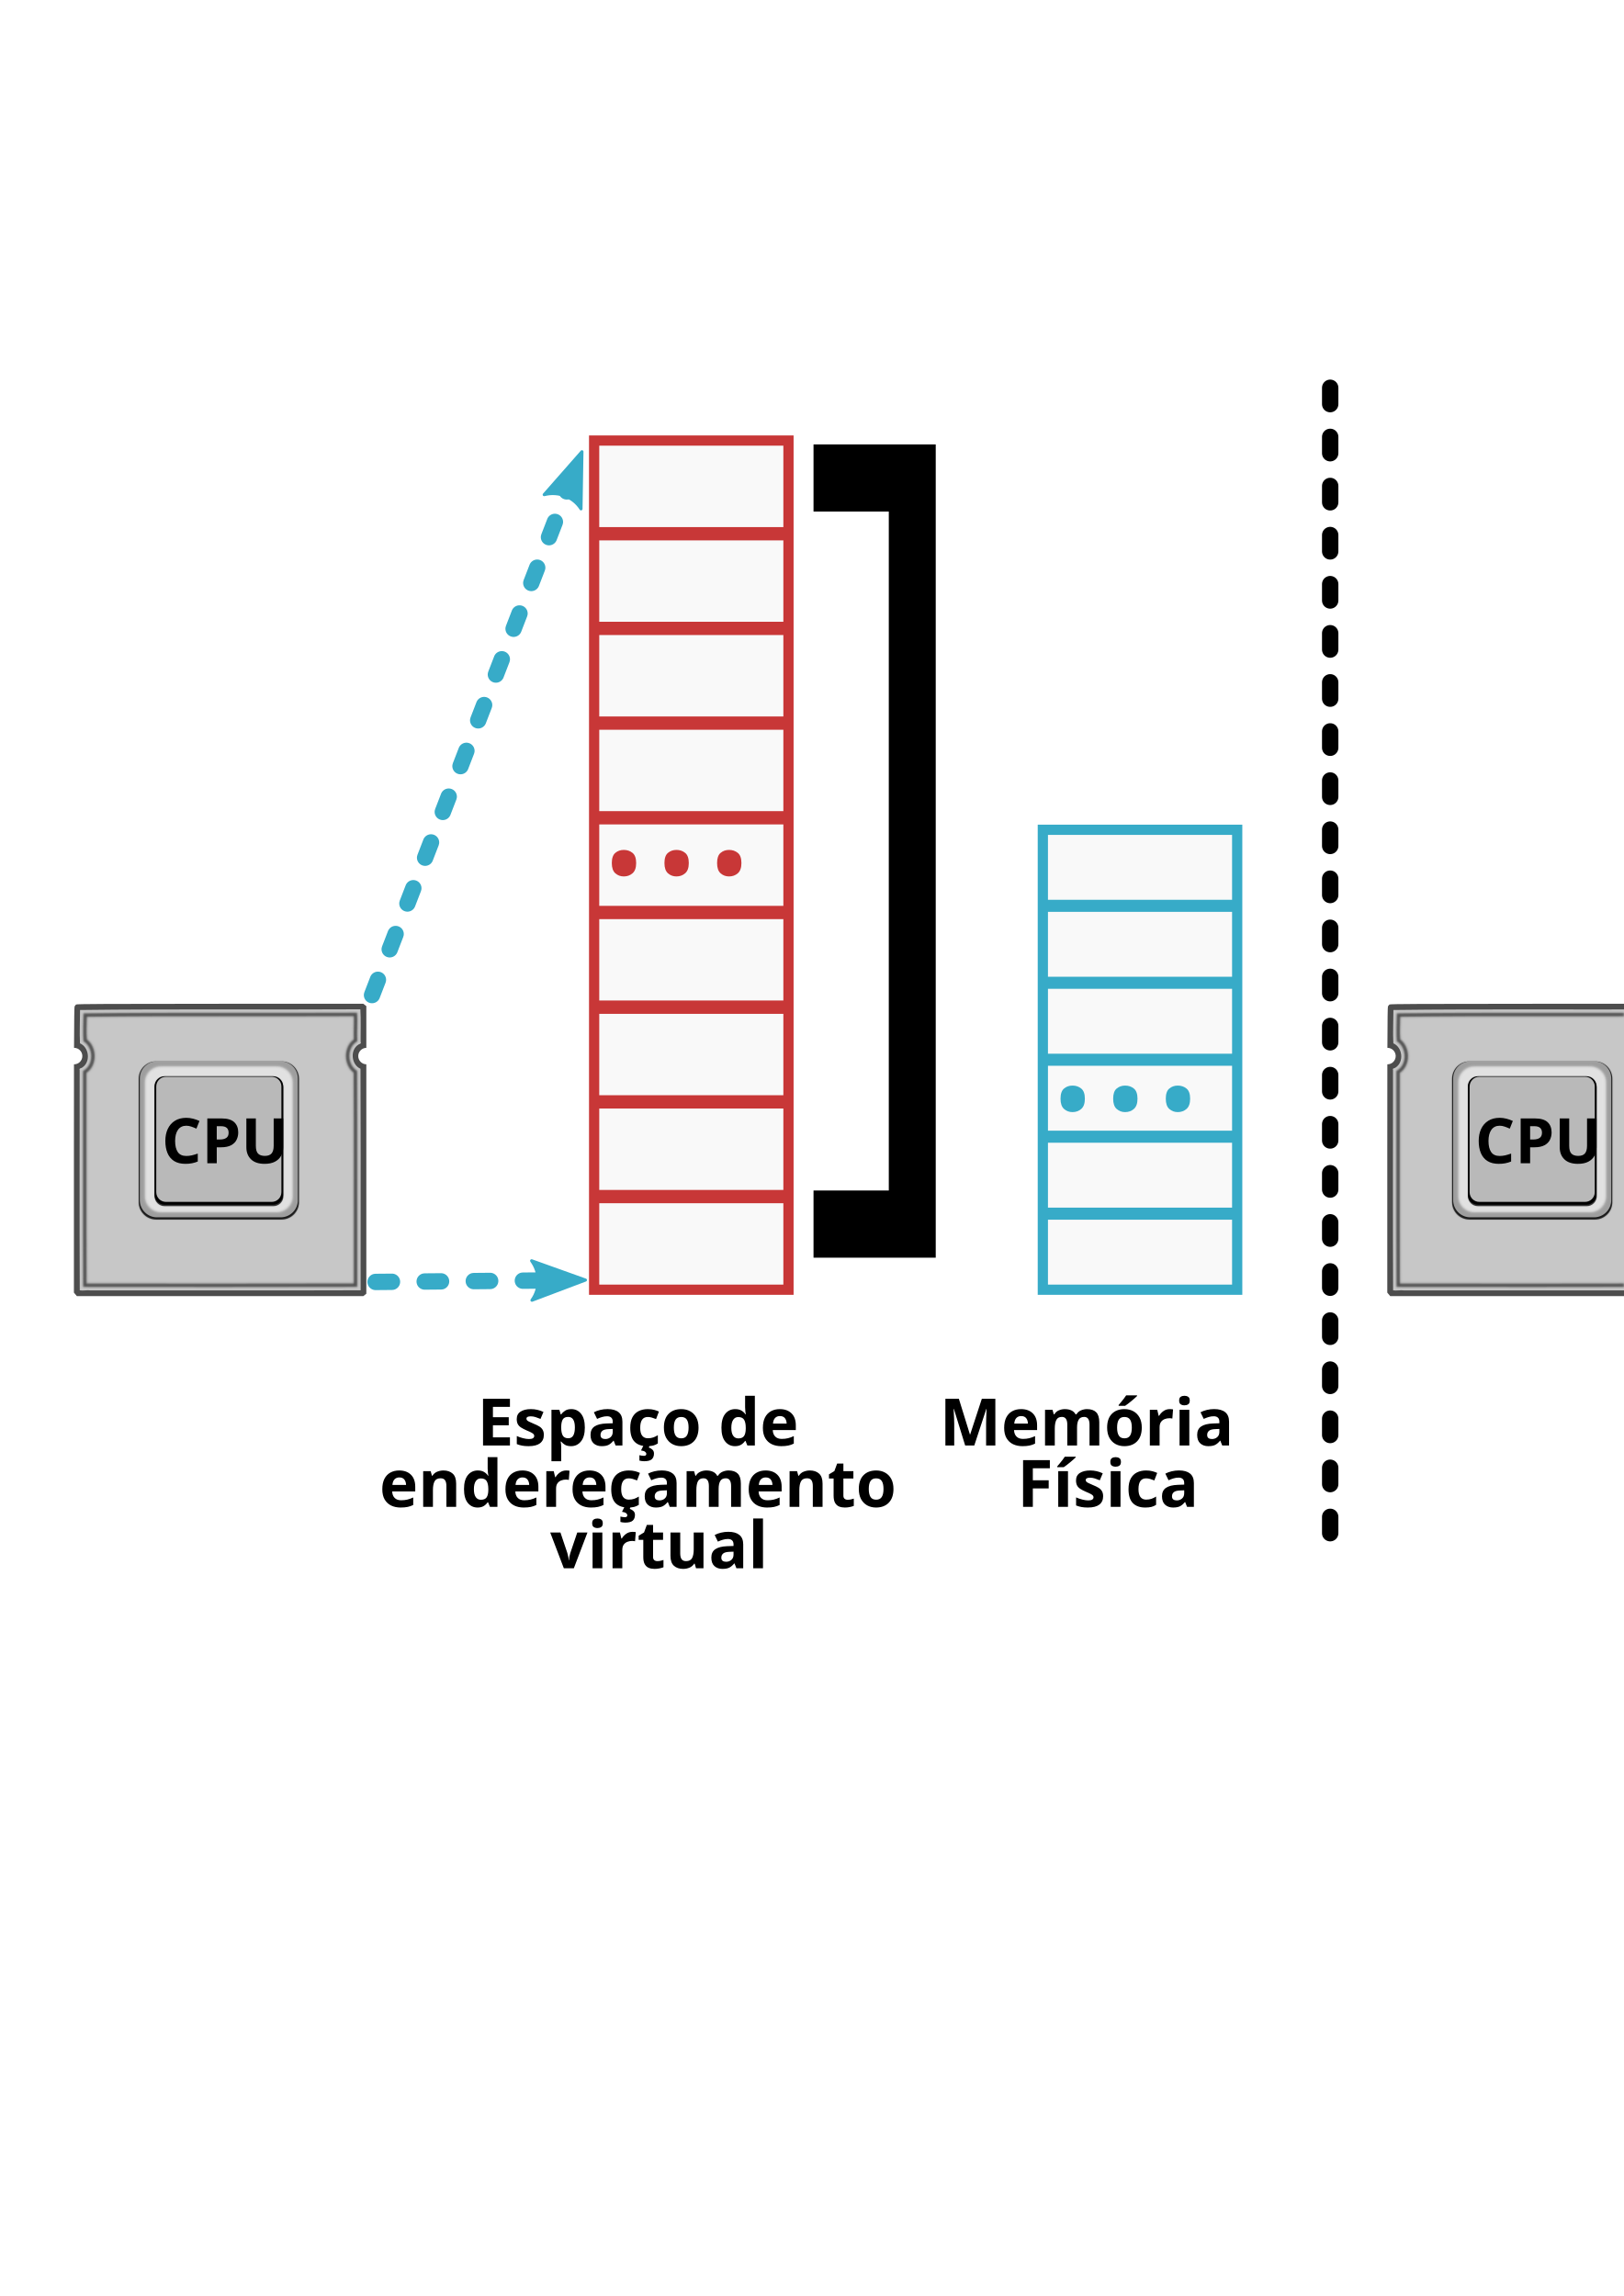
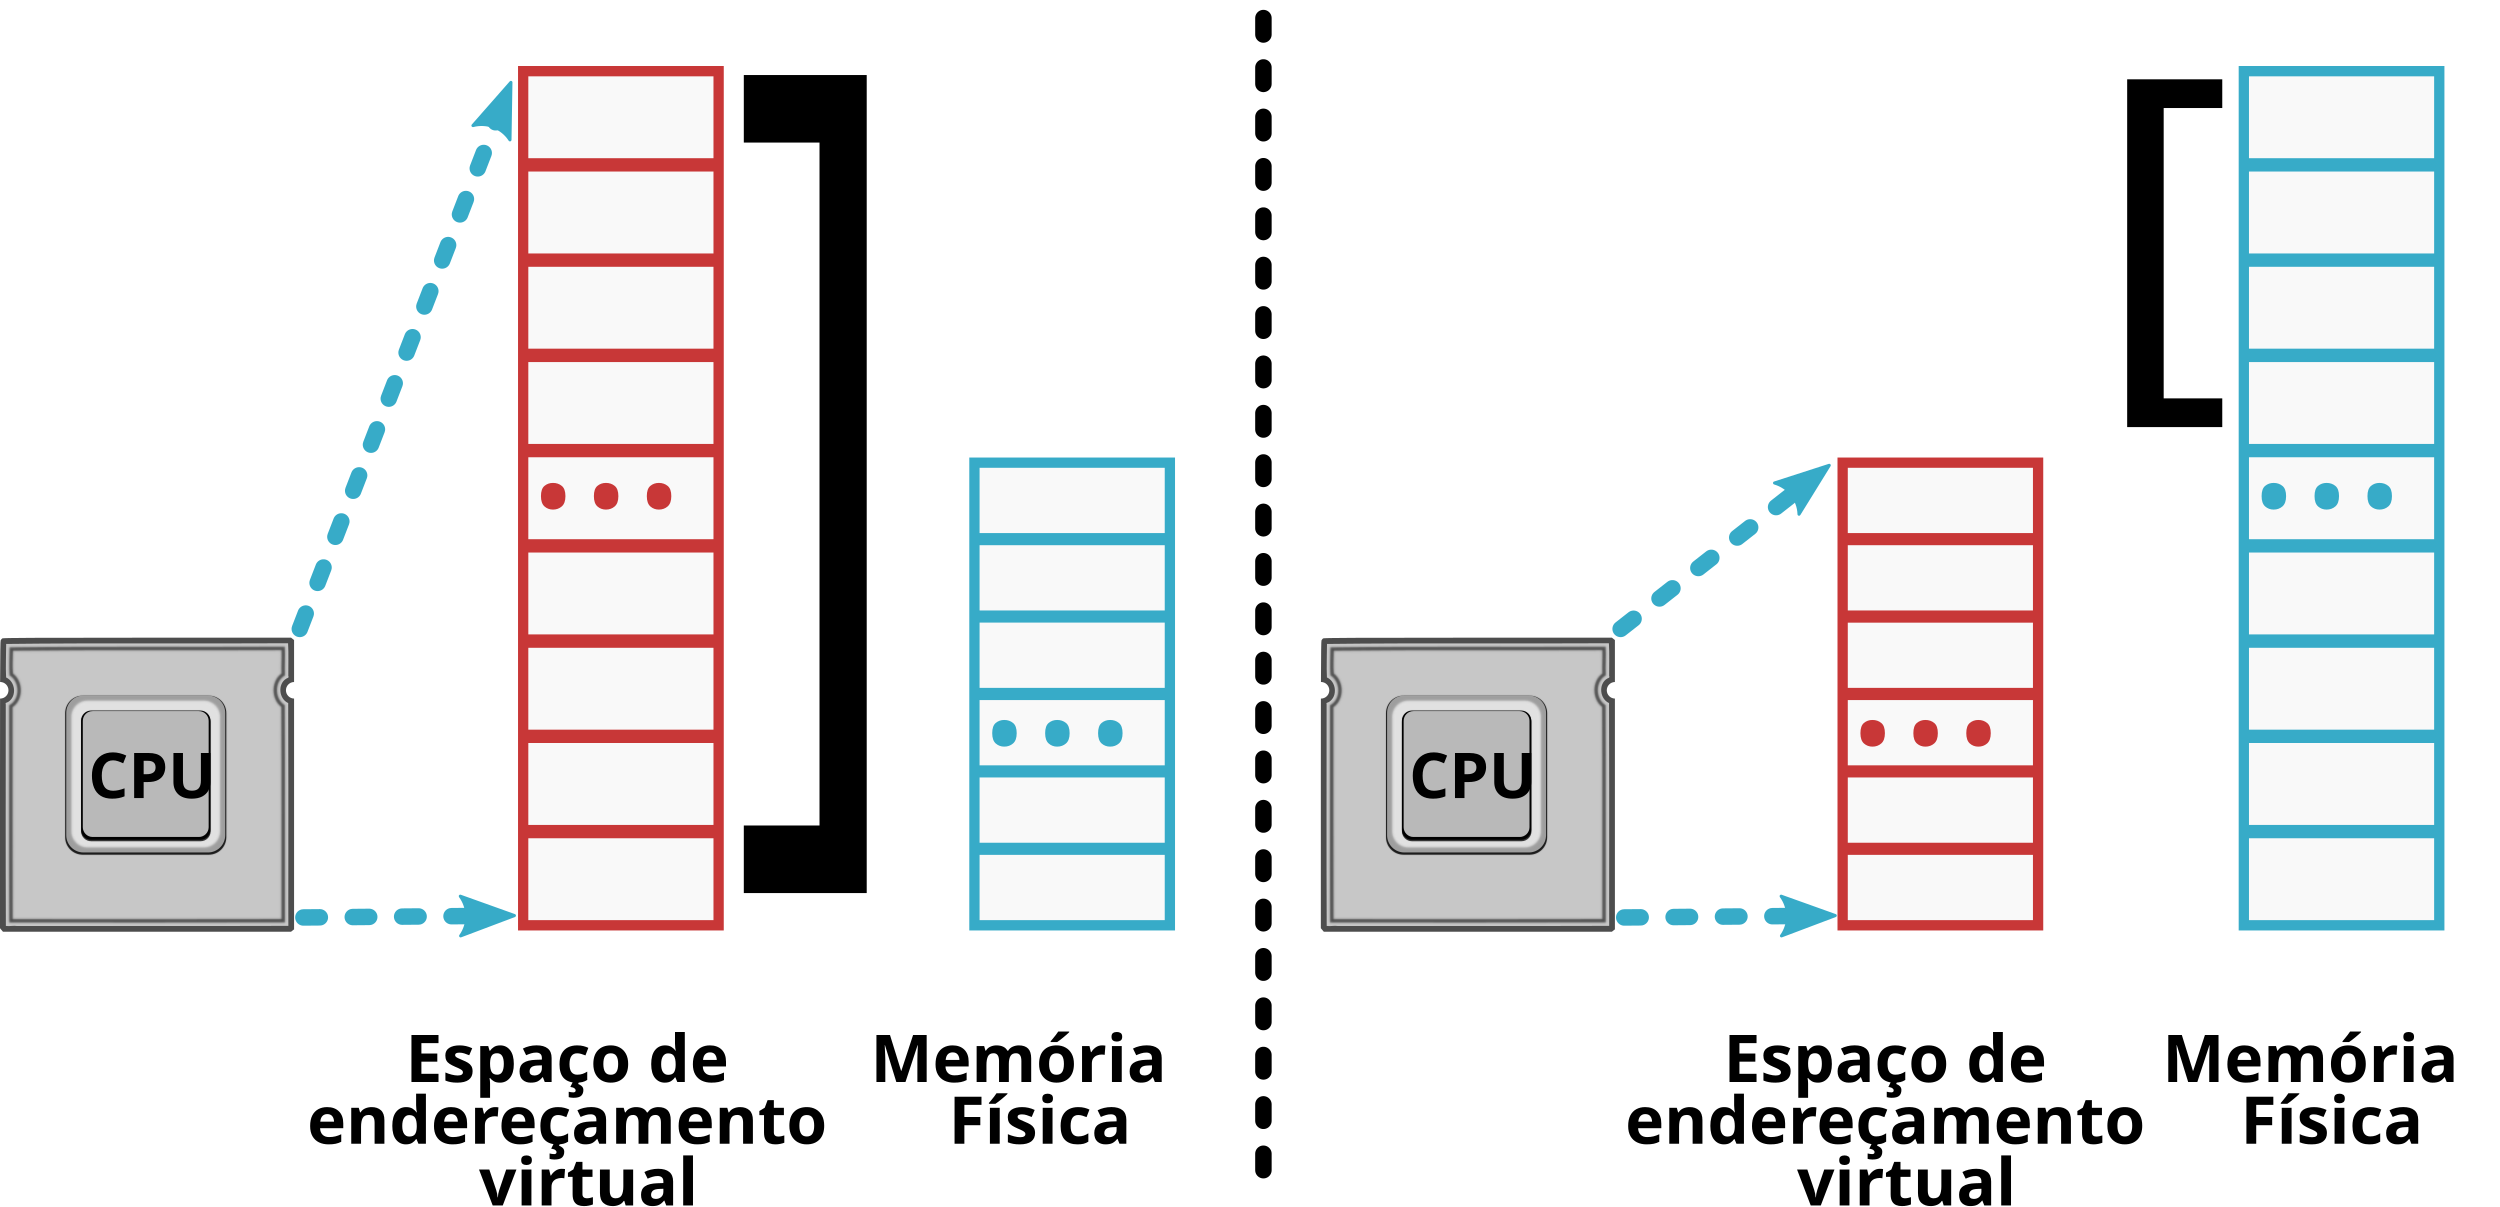
- <svg xmlns="http://www.w3.org/2000/svg" version="1.1" id="svg4979" viewBox="0 0 744.094 1052.362" height="297mm" width="210mm">
+ <svg xmlns="http://www.w3.org/2000/svg" version="1.1" id="svg4979" viewBox="0 0 1139.195 549.718" height="155.143mm" width="321.506mm">
  <defs id="defs4981">
    <marker orient="auto" refY="0" refX="0" id="marker8198" style="overflow:visible">
      <path id="path8196" style="fill:#37abc8;fill-opacity:1;fill-rule:evenodd;stroke:#37abc8;stroke-width:0.625;stroke-linejoin:round;stroke-opacity:1" d="M 8.719,4.034 -2.207,0.016 8.719,-4.002 c -1.745,2.372 -1.735,5.617 -6e-7,8.035 z" transform="matrix(-0.3,0,0,-0.3,0.69,0)" />
    </marker>
    <marker orient="auto" refY="0" refX="0" id="marker7891" style="overflow:visible">
      <path id="path7889" style="fill:#37abc8;fill-opacity:1;fill-rule:evenodd;stroke:#37abc8;stroke-width:0.625;stroke-linejoin:round;stroke-opacity:1" d="M 8.719,4.034 -2.207,0.016 8.719,-4.002 c -1.745,2.372 -1.735,5.617 -6e-7,8.035 z" transform="matrix(-0.3,0,0,-0.3,0.69,0)" />
    </marker>
    <marker orient="auto" refY="0" refX="0" id="marker6615" style="overflow:visible">
      <path id="path6613" style="fill:#37abc8;fill-opacity:1;fill-rule:evenodd;stroke:#37abc8;stroke-width:0.625;stroke-linejoin:round;stroke-opacity:1" d="M 8.719,4.034 -2.207,0.016 8.719,-4.002 c -1.745,2.372 -1.735,5.617 -6e-7,8.035 z" transform="matrix(-0.3,0,0,-0.3,0.69,0)" />
    </marker>
    <filter height="1.024" y="-0.012" width="1.024" x="-0.012" id="filter5098" style="color-interpolation-filters:sRGB">
      <feGaussianBlur id="feGaussianBlur5100" stdDeviation="2.411" />
    </filter>
    <filter height="1.048" y="-0.024" width="1.048" x="-0.024" id="filter5153" style="color-interpolation-filters:sRGB">
      <feGaussianBlur id="feGaussianBlur5155" stdDeviation="2.522" />
    </filter>
    <filter height="1.024" y="-0.012" width="1.024" x="-0.012" id="filter5163" style="color-interpolation-filters:sRGB">
      <feGaussianBlur id="feGaussianBlur5165" stdDeviation="1.399" />
    </filter>
    <filter height="1.024" y="-0.012" width="1.024" x="-0.012" id="filter5192" style="color-interpolation-filters:sRGB">
      <feGaussianBlur id="feGaussianBlur5194" stdDeviation="1.133" />
    </filter>
    <filter height="1.024" y="-0.012" width="1.024" x="-0.012" id="filter5196" style="color-interpolation-filters:sRGB">
      <feGaussianBlur id="feGaussianBlur5198" stdDeviation="1.13" />
    </filter>
    <marker style="overflow:visible" id="marker29811" refX="0" refY="0" orient="auto">
      <path transform="matrix(-0.3,0,0,-0.3,0.69,0)" d="M 8.719,4.034 -2.207,0.016 8.719,-4.002 c -1.745,2.372 -1.735,5.617 -6e-7,8.035 z" style="fill:#37abc8;fill-opacity:1;fill-rule:evenodd;stroke:#37abc8;stroke-width:0.625;stroke-linejoin:round;stroke-opacity:1" id="path29809" />
    </marker>
    <marker style="overflow:visible" id="marker44555" refX="0" refY="0" orient="auto">
      <path transform="matrix(-0.3,0,0,-0.3,0.69,0)" d="M 8.719,4.034 -2.207,0.016 8.719,-4.002 c -1.745,2.372 -1.735,5.617 -6e-7,8.035 z" style="fill:#c83737;fill-opacity:1;fill-rule:evenodd;stroke:#c83737;stroke-width:0.625;stroke-linejoin:round;stroke-opacity:1" id="path44553" />
    </marker>
  </defs>
-   <g id="layer1" />
-   <ellipse r="161.7" transform="matrix(0.9659258,0.258819,-0.258819,0.9659258,0,0)" id="path10456" style="fill:none;stroke:#000000;stroke-width:1" cx="548.384" cy="132.96" />
-   <path style="opacity:1;fill:#4d4d4d;fill-opacity:1;stroke:none;stroke-width:0.834;stroke-linecap:round;stroke-linejoin:miter;stroke-miterlimit:4;stroke-dasharray:none;stroke-opacity:1" d="m 166.501,460.069 -65.596,0.009 c -51.153,0.006 -65.687,0.078 -66.01,0.326 -0.228,0.175 -0.55,0.574 -0.717,0.887 -0.128,0.24 -0.207,5.767 -0.252,18.98 a 3.78,3.78 0 0 1 0.028,-0.002 3.78,3.78 0 0 1 3.78,3.78 3.78,3.78 0 0 1 -3.78,3.78 3.78,3.78 0 0 1 -0.049,-0.002 c -0.021,9.804 -0.03,22.523 -0.03,39.335 v 65.302 l 0.675,0.802 0.675,0.802 h 65.638 65.638 l 0.687,-0.54 0.687,-0.54 V 527.069 487.826 a 3.78,3.78 0 0 1 -3.701,-3.777 3.78,3.78 0 0 1 3.701,-3.776 v -19.123 l -0.687,-0.54 z" id="path5043" />
-   <path style="opacity:0.71;fill:#f9f9f9;fill-opacity:1;stroke:none;stroke-width:0.834;stroke-linecap:round;stroke-linejoin:miter;stroke-miterlimit:4;stroke-dasharray:none;stroke-opacity:1" d="m 164.683,462.616 c -42.665,0.257 -85.334,-0.209 -127.998,0.324 0.005,5.07 -0.293,10.274 -0.031,15.263 4.204,1.823 5,8.482 1.099,11.053 -0.441,0.447 -1.677,0.303 -1.245,1.221 0.003,33.64 -0.107,67.355 0.041,100.948 1.675,0.277 3.381,-0.24 5.066,0.037 41.219,-0.037 82.437,0.08 123.656,-0.065 -0.093,-7.309 0.042,-14.634 -0.012,-21.953 0.003,-26.526 0.062,-53.052 -0.058,-79.578 -4.251,-1.866 -4.923,-8.682 -0.869,-11.134 0.596,-0.299 1.318,-0.358 0.918,-1.25 -0.052,-4.95 0.191,-9.953 -0.106,-14.861 -0.154,-0.01 -0.309,-0.006 -0.463,-0.004 z" id="path5051" />
-   <rect ry="30.611" rx="30.611" y="368.211" x="240.066" height="278.06" width="281.726" id="rect5157" style="opacity:1;fill:#1a1a1a;fill-opacity:1;stroke:none;stroke-width:3.2;stroke-linecap:round;stroke-linejoin:miter;stroke-miterlimit:4;stroke-dasharray:none;stroke-opacity:1;filter:url(#filter5163)" transform="matrix(0.2607004,0,0,0.2607004,0.9753097,390.494)" />
-   <path style="opacity:1;fill:#4d4d4d;fill-opacity:1;stroke:none;stroke-width:3.2;stroke-linecap:round;stroke-linejoin:miter;stroke-miterlimit:4;stroke-dasharray:none;stroke-opacity:1;filter:url(#filter5098)" d="m 623.992,282.668 c -3.779,0.021 -7.557,0.042 -11.336,0.062 -156.557,0.744 -313.122,-0.728 -469.674,1.094 -0.078,16.312 -1.222,32.746 -0.047,48.945 18.119,10.908 18.764,42.344 -0.705,52.201 0.156,126.582 -0.334,253.2 0.201,379.795 160.598,0.116 321.196,0.312 481.793,-0.123 -0.182,-126.585 0.26,-253.17 -0.264,-379.754 -18.032,-10.926 -18.39,-41.726 0.377,-52.098 -0.982,-16.691 0.785,-33.497 -0.346,-50.123 z m -5.723,6.031 c 0.44,13.635 -0.625,27.274 -0.08,40.908 -18.475,13.438 -18.283,44.566 -0.33,58.359 0.735,123.477 0.142,247.14 0.359,370.688 -156.603,0.393 -313.206,0.233 -469.809,0.117 -0.47,-123.462 -0.052,-246.925 -0.18,-370.387 19.249,-13.041 18.975,-44.887 0.787,-58.725 -1.357,-13.127 -0.166,-26.63 -0.096,-39.9 154.585,-1.686 309.181,-0.326 463.77,-1.029 l 5.578,-0.031 z" id="path5063" transform="matrix(0.2607004,0,0,0.2607004,0.9753097,390.494)" />
-   <rect style="opacity:0.7;fill:#d5d5d5;fill-opacity:1;stroke:none;stroke-width:0.834;stroke-linecap:round;stroke-linejoin:miter;stroke-miterlimit:4;stroke-dasharray:none;stroke-opacity:1" id="rect5121" width="72.438" height="71.495" x="64.065" y="486.463" rx="7.871" ry="7.871" />
-   <rect ry="27.583" rx="27.583" y="379.963" x="254" height="250.555" width="253.858" id="rect5123" style="opacity:0.7;fill:#fefefe;fill-opacity:1;stroke:none;stroke-width:3.2;stroke-linecap:round;stroke-linejoin:miter;stroke-miterlimit:4;stroke-dasharray:none;stroke-opacity:1;filter:url(#filter5153)" transform="matrix(0.2669396,0,0,0.2669433,-1.401385,387.3398)" />
-   <rect style="opacity:1;fill:#333333;fill-opacity:1;stroke:none;stroke-width:3.2;stroke-linecap:round;stroke-linejoin:miter;stroke-miterlimit:4;stroke-dasharray:none;stroke-opacity:1;filter:url(#filter5192)" id="rect5186" width="226.5" height="226.5" x="267.929" y="396.241" rx="17.614" ry="17.614" transform="matrix(0.2607004,0,0,0.2607004,0.9753097,390.494)" />
-   <rect ry="17.575" rx="17.575" y="394.241" x="267.929" height="226" width="226" id="rect5180" style="opacity:1;fill:#000000;fill-opacity:1;stroke:none;stroke-width:3.2;stroke-linecap:round;stroke-linejoin:miter;stroke-miterlimit:4;stroke-dasharray:none;stroke-opacity:1;filter:url(#filter5196)" transform="matrix(0.2607004,0,0,0.2607004,0.9753097,390.494)" />
-   <rect style="opacity:1;fill:#b9b9b9;fill-opacity:1;stroke:none;stroke-width:0.834;stroke-linecap:round;stroke-linejoin:miter;stroke-miterlimit:4;stroke-dasharray:none;stroke-opacity:1" id="rect5178" width="57.354" height="57.354" x="71.607" y="493.533" rx="4.46" ry="4.46" />
-   <text xml:space="preserve" style="font-style:normal;font-weight:normal;font-size:3.128px;line-height:0%;font-family:sans-serif;letter-spacing:0px;word-spacing:0px;fill:#000000;fill-opacity:1;stroke:none;stroke-width:0.261px;stroke-linecap:butt;stroke-linejoin:miter;stroke-opacity:1" x="74.096" y="533.159" id="text5230">
-     <tspan id="tspan5232" x="74.096" y="533.159" style="font-style:normal;font-variant:normal;font-weight:bold;font-stretch:normal;font-size:28.75px;line-height:1.25;font-family:hack;-inkscape-font-specification:'hack Bold';stroke-width:0.261px">CPU</tspan>
+   <g id="layer1" transform="translate(-33.87499,-169.5024)" />
+   <circle r="0" transform="rotate(15)" id="path10456" style="fill:none;stroke:#000000;stroke-width:1" cx="471.793" cy="-21.999" />
+   <path style="opacity:1;fill:#4d4d4d;fill-opacity:1;stroke:none;stroke-width:0.834;stroke-linecap:round;stroke-linejoin:miter;stroke-miterlimit:4;stroke-dasharray:none;stroke-opacity:1" d="m 132.626,290.567 -65.596,0.009 c -51.153,0.006 -65.687,0.078 -66.01,0.326 -0.228,0.175 -0.55,0.574 -0.717,0.887 -0.128,0.24 -0.207,5.767 -0.252,18.98 a 3.78,3.78 0 0 1 0.028,-0.002 3.78,3.78 0 0 1 3.78,3.78 3.78,3.78 0 0 1 -3.78,3.78 3.78,3.78 0 0 1 -0.049,-0.002 C 0.009,328.129 0,340.848 0,357.66 v 65.302 l 0.675,0.802 0.675,0.802 h 65.638 65.638 l 0.687,-0.54 L 134,423.486 V 357.567 318.324 A 3.78,3.78 0 0 1 130.299,314.547 3.78,3.78 0 0 1 134,310.771 V 291.648 l -0.687,-0.54 z" id="path5043" />
+   <path style="opacity:0.71;fill:#f9f9f9;fill-opacity:1;stroke:none;stroke-width:0.834;stroke-linecap:round;stroke-linejoin:miter;stroke-miterlimit:4;stroke-dasharray:none;stroke-opacity:1" d="m 130.808,293.114 c -42.665,0.257 -85.334,-0.209 -127.998,0.324 0.005,5.07 -0.293,10.274 -0.031,15.263 4.204,1.823 5,8.482 1.099,11.053 -0.441,0.447 -1.677,0.303 -1.245,1.221 0.003,33.64 -0.107,67.355 0.041,100.948 1.675,0.277 3.381,-0.24 5.066,0.037 41.219,-0.037 82.437,0.08 123.656,-0.065 -0.093,-7.309 0.042,-14.634 -0.012,-21.953 0.003,-26.526 0.062,-53.052 -0.058,-79.578 -4.251,-1.866 -4.923,-8.682 -0.869,-11.134 0.596,-0.299 1.318,-0.358 0.918,-1.25 -0.052,-4.95 0.191,-9.953 -0.106,-14.861 -0.154,-0.01 -0.309,-0.006 -0.463,-0.004 z" id="path5051" />
+   <rect ry="30.611" rx="30.611" y="368.211" x="240.066" height="278.06" width="281.726" id="rect5157" style="opacity:1;fill:#1a1a1a;fill-opacity:1;stroke:none;stroke-width:3.2;stroke-linecap:round;stroke-linejoin:miter;stroke-miterlimit:4;stroke-dasharray:none;stroke-opacity:1;filter:url(#filter5163)" transform="matrix(0.2607004,0,0,0.2607004,-32.89968,220.9916)" />
+   <path style="opacity:1;fill:#4d4d4d;fill-opacity:1;stroke:none;stroke-width:3.2;stroke-linecap:round;stroke-linejoin:miter;stroke-miterlimit:4;stroke-dasharray:none;stroke-opacity:1;filter:url(#filter5098)" d="m 623.992,282.668 c -3.779,0.021 -7.557,0.042 -11.336,0.062 -156.557,0.744 -313.122,-0.728 -469.674,1.094 -0.078,16.312 -1.222,32.746 -0.047,48.945 18.119,10.908 18.764,42.344 -0.705,52.201 0.156,126.582 -0.334,253.2 0.201,379.795 160.598,0.116 321.196,0.312 481.793,-0.123 -0.182,-126.585 0.26,-253.17 -0.264,-379.754 -18.032,-10.926 -18.39,-41.726 0.377,-52.098 -0.982,-16.691 0.785,-33.497 -0.346,-50.123 z m -5.723,6.031 c 0.44,13.635 -0.625,27.274 -0.08,40.908 -18.475,13.438 -18.283,44.566 -0.33,58.359 0.735,123.477 0.142,247.14 0.359,370.688 -156.603,0.393 -313.206,0.233 -469.809,0.117 -0.47,-123.462 -0.052,-246.925 -0.18,-370.387 19.249,-13.041 18.975,-44.887 0.787,-58.725 -1.357,-13.127 -0.166,-26.63 -0.096,-39.9 154.585,-1.686 309.181,-0.326 463.77,-1.029 l 5.578,-0.031 z" id="path5063" transform="matrix(0.2607004,0,0,0.2607004,-32.89968,220.9916)" />
+   <rect style="opacity:0.7;fill:#d5d5d5;fill-opacity:1;stroke:none;stroke-width:0.834;stroke-linecap:round;stroke-linejoin:miter;stroke-miterlimit:4;stroke-dasharray:none;stroke-opacity:1" id="rect5121" width="72.438" height="71.495" x="30.19" y="316.96" rx="7.871" ry="7.871" />
+   <rect ry="27.583" rx="27.583" y="379.963" x="254" height="250.555" width="253.858" id="rect5123" style="opacity:0.7;fill:#fefefe;fill-opacity:1;stroke:none;stroke-width:3.2;stroke-linecap:round;stroke-linejoin:miter;stroke-miterlimit:4;stroke-dasharray:none;stroke-opacity:1;filter:url(#filter5153)" transform="matrix(0.2669396,0,0,0.2669433,-35.27637,217.8374)" />
+   <rect style="opacity:1;fill:#333333;fill-opacity:1;stroke:none;stroke-width:3.2;stroke-linecap:round;stroke-linejoin:miter;stroke-miterlimit:4;stroke-dasharray:none;stroke-opacity:1;filter:url(#filter5192)" id="rect5186" width="226.5" height="226.5" x="267.929" y="396.241" rx="17.614" ry="17.614" transform="matrix(0.2607004,0,0,0.2607004,-32.89968,220.9916)" />
+   <rect ry="17.575" rx="17.575" y="394.241" x="267.929" height="226" width="226" id="rect5180" style="opacity:1;fill:#000000;fill-opacity:1;stroke:none;stroke-width:3.2;stroke-linecap:round;stroke-linejoin:miter;stroke-miterlimit:4;stroke-dasharray:none;stroke-opacity:1;filter:url(#filter5196)" transform="matrix(0.2607004,0,0,0.2607004,-32.89968,220.9916)" />
+   <rect style="opacity:1;fill:#b9b9b9;fill-opacity:1;stroke:none;stroke-width:0.834;stroke-linecap:round;stroke-linejoin:miter;stroke-miterlimit:4;stroke-dasharray:none;stroke-opacity:1" id="rect5178" width="57.354" height="57.354" x="37.732" y="324.031" rx="4.46" ry="4.46" />
+   <text xml:space="preserve" style="font-style:normal;font-weight:normal;font-size:3.128px;line-height:0%;font-family:sans-serif;letter-spacing:0px;word-spacing:0px;fill:#000000;fill-opacity:1;stroke:none;stroke-width:0.261px;stroke-linecap:butt;stroke-linejoin:miter;stroke-opacity:1" x="40.221" y="363.657" id="text5230">
+     <tspan id="tspan5232" x="40.221" y="363.657" style="font-style:normal;font-variant:normal;font-weight:bold;font-stretch:normal;font-size:28.75px;line-height:1.25;font-family:hack;-inkscape-font-specification:'hack Bold';stroke-width:0.261px">CPU</tspan>
  </text>
-   <g id="g4639" transform="translate(260.5604)">
+   <g id="g4639" transform="translate(226.6854,-169.5024)">
    <path id="rect6385" d="m 217.342,380.323 v 34.427 H 306.404 v -34.427 z m 0,35.277 V 450.028 H 306.404 v -34.427 z m 0,35.278 v 34.427 H 306.404 v -34.427 z m 0,35.277 v 34.427 H 306.404 V 486.156 Z m 0,35.277 v 34.427 H 306.404 v -34.427 z m 0,35.277 v 34.427 H 306.404 v -34.427 z" style="opacity:1;fill:#f9f9f9;fill-opacity:1;stroke:#37abc8;stroke-width:4.688;stroke-linecap:round;stroke-linejoin:miter;stroke-miterlimit:4;stroke-dasharray:none;stroke-opacity:1" />
    <text id="text4494" y="508.461" x="218.96" style="font-style:normal;font-weight:normal;line-height:0%;font-family:sans-serif;letter-spacing:0px;word-spacing:0px;fill:#37abc8;fill-opacity:1;stroke:none;stroke-width:1px;stroke-linecap:butt;stroke-linejoin:miter;stroke-opacity:1" xml:space="preserve">
      <tspan style="font-size:90px;line-height:1.25;fill:#37abc8;fill-opacity:1;stroke:none;stroke-opacity:1" y="508.461" x="218.96" id="tspan4496">...</tspan>
    </text>
  </g>
-   <text xml:space="preserve" style="font-style:normal;font-variant:normal;font-weight:normal;font-stretch:normal;font-size:37.5px;line-height:21.562px;font-family:'Open Sans';-inkscape-font-specification:'Open Sans';letter-spacing:0px;word-spacing:0px;fill:#000000;fill-opacity:1;stroke:none;stroke-width:0.938px;stroke-linecap:butt;stroke-linejoin:miter;stroke-opacity:1" x="316.68" y="662.545" id="text4587-3">
-     <tspan id="tspan933" x="316.68" y="662.545" style="font-style:normal;font-variant:normal;font-weight:bold;font-stretch:normal;font-size:30px;line-height:28.125px;font-family:hack;-inkscape-font-specification:'hack Bold';text-align:center;text-anchor:middle;stroke-width:0.938px">Espaço de</tspan>
-     <tspan id="tspan937" x="316.68" y="690.67" style="font-style:normal;font-variant:normal;font-weight:bold;font-stretch:normal;font-size:30px;line-height:28.125px;font-family:hack;-inkscape-font-specification:'hack Bold';text-align:center;text-anchor:middle;stroke-width:0.938px">endereçamento</tspan>
-     <tspan id="tspan939" x="316.68" y="718.795" style="font-style:normal;font-variant:normal;font-weight:bold;font-stretch:normal;font-size:30px;line-height:28.125px;font-family:hack;-inkscape-font-specification:'hack Bold';text-align:center;text-anchor:middle;stroke-width:0.938px">virtual</tspan>
+   <text xml:space="preserve" style="font-style:normal;font-variant:normal;font-weight:normal;font-stretch:normal;font-size:37.5px;line-height:21.562px;font-family:'Open Sans';-inkscape-font-specification:'Open Sans';letter-spacing:0px;word-spacing:0px;fill:#000000;fill-opacity:1;stroke:none;stroke-width:0.938px;stroke-linecap:butt;stroke-linejoin:miter;stroke-opacity:1" x="282.805" y="493.043" id="text4587-3">
+     <tspan id="tspan933" x="282.805" y="493.043" style="font-style:normal;font-variant:normal;font-weight:bold;font-stretch:normal;font-size:30px;line-height:28.125px;font-family:hack;-inkscape-font-specification:'hack Bold';text-align:center;text-anchor:middle;stroke-width:0.938px">Espaço de</tspan>
+     <tspan id="tspan937" x="282.805" y="521.168" style="font-style:normal;font-variant:normal;font-weight:bold;font-stretch:normal;font-size:30px;line-height:28.125px;font-family:hack;-inkscape-font-specification:'hack Bold';text-align:center;text-anchor:middle;stroke-width:0.938px">endereçamento</tspan>
+     <tspan id="tspan939" x="282.805" y="549.293" style="font-style:normal;font-variant:normal;font-weight:bold;font-stretch:normal;font-size:30px;line-height:28.125px;font-family:hack;-inkscape-font-specification:'hack Bold';text-align:center;text-anchor:middle;stroke-width:0.938px">virtual</tspan>
  </text>
-   <g id="g4649" transform="translate(-180.9375,4.37468)">
+   <g id="g4649" transform="translate(-214.8125,-165.1277)">
    <path id="rect7078" d="m 453.21,197.557 v 41.999 h 89.062 v -41.999 z m 0,43.401 v 41.999 h 89.062 v -41.999 z m 0,43.401 v 41.998 h 89.062 v -41.998 z m 0,43.401 v 41.999 h 89.062 v -41.999 z m 0,43.401 v 41.999 h 89.062 v -41.999 z m 0,43.401 v 41.998 h 89.062 v -41.998 z m 0,43.401 v 41.999 h 89.062 v -41.999 z m 0,43.401 v 41.998 h 89.062 v -41.998 z m 0,43.401 v 41.999 h 89.062 v -41.999 z" style="opacity:1;fill:#f9f9f9;fill-opacity:1;stroke:#c83737;stroke-width:4.688;stroke-linecap:round;stroke-linejoin:miter;stroke-miterlimit:4;stroke-dasharray:none;stroke-opacity:1" />
    <text id="text4494-5" y="396.068" x="454.829" style="font-style:normal;font-weight:normal;font-size:12px;line-height:0%;font-family:sans-serif;letter-spacing:0px;word-spacing:0px;fill:#c83737;fill-opacity:1;stroke:none;stroke-width:1px;stroke-linecap:butt;stroke-linejoin:miter;stroke-opacity:1" xml:space="preserve">
      <tspan style="font-size:90px;line-height:1.25;fill:#c83737;fill-opacity:1;stroke:none;stroke-width:1px;stroke-opacity:1" y="396.068" x="454.829" id="tspan4496-3">...</tspan>
    </text>
  </g>
-   <path id="path27867" d="M 170.485,456.085 263.063,216.517" style="fill:none;fill-rule:evenodd;stroke:#37abc8;stroke-width:7.5;stroke-linecap:round;stroke-linejoin:round;stroke-miterlimit:4;stroke-dasharray:7.5, 15;stroke-dashoffset:0;stroke-opacity:1;marker-end:url(#marker29811);paint-order:normal" />
-   <path style="fill:none;fill-rule:evenodd;stroke:#37abc8;stroke-width:7.5;stroke-linecap:round;stroke-linejoin:round;stroke-miterlimit:4;stroke-dasharray:7.5, 15;stroke-dashoffset:0;stroke-opacity:1;marker-end:url(#marker6615);paint-order:normal" d="m 172.126,587.569 86.016,-0.74" id="path6611" />
-   <text xml:space="preserve" style="font-style:normal;font-variant:normal;font-weight:normal;font-stretch:normal;font-size:49.036px;line-height:28.196px;font-family:'Open Sans';-inkscape-font-specification:'Open Sans';letter-spacing:0px;word-spacing:0px;fill:#000000;fill-opacity:1;stroke:none;stroke-width:0.938px;stroke-linecap:butt;stroke-linejoin:miter;stroke-opacity:1" x="479.331" y="389.18" id="text7879" transform="scale(0.7647379,1.307638)">
-     <tspan id="tspan7877" x="479.331" y="389.18" style="font-style:normal;font-variant:normal;font-weight:normal;font-stretch:normal;font-size:326.909px;font-family:'Istok Web';-inkscape-font-specification:'Istok Web';stroke-width:0.938px">]</tspan>
+   <path id="path27867" d="M 136.61,286.583 229.188,47.014" style="fill:none;fill-rule:evenodd;stroke:#37abc8;stroke-width:7.5;stroke-linecap:round;stroke-linejoin:round;stroke-miterlimit:4;stroke-dasharray:7.5, 15;stroke-dashoffset:0;stroke-opacity:1;marker-end:url(#marker29811);paint-order:normal" />
+   <path style="fill:none;fill-rule:evenodd;stroke:#37abc8;stroke-width:7.5;stroke-linecap:round;stroke-linejoin:round;stroke-miterlimit:4;stroke-dasharray:7.5, 15;stroke-dashoffset:0;stroke-opacity:1;marker-end:url(#marker6615);paint-order:normal" d="m 138.251,418.067 86.016,-0.74" id="path6611" />
+   <text xml:space="preserve" style="font-style:normal;font-variant:normal;font-weight:normal;font-stretch:normal;font-size:49.036px;line-height:28.196px;font-family:'Open Sans';-inkscape-font-specification:'Open Sans';letter-spacing:0px;word-spacing:0px;fill:#000000;fill-opacity:1;stroke:none;stroke-width:0.938px;stroke-linecap:butt;stroke-linejoin:miter;stroke-opacity:1" x="435.035" y="259.556" id="text7879" transform="scale(0.7647379,1.307638)">
+     <tspan id="tspan7877" x="435.035" y="259.556" style="font-style:normal;font-variant:normal;font-weight:normal;font-stretch:normal;font-size:326.909px;font-family:'Istok Web';-inkscape-font-specification:'Istok Web';stroke-width:0.938px">]</tspan>
  </text>
-   <path style="fill:none;fill-rule:evenodd;stroke:#000000;stroke-width:7.5;stroke-linecap:round;stroke-linejoin:round;stroke-miterlimit:4;stroke-dasharray:7.5, 15;stroke-dashoffset:0;stroke-opacity:1;paint-order:normal" d="M 609.587,702.733 V 173.306" id="path7887" />
-   <path id="path8109" d="m 768.376,460.069 -65.596,0.009 c -51.153,0.006 -65.687,0.078 -66.01,0.326 -0.228,0.175 -0.55,0.574 -0.717,0.887 -0.128,0.24 -0.207,5.767 -0.252,18.98 a 3.78,3.78 0 0 1 0.028,-0.002 3.78,3.78 0 0 1 3.78,3.78 3.78,3.78 0 0 1 -3.78,3.78 3.78,3.78 0 0 1 -0.049,-0.002 c -0.021,9.804 -0.03,22.523 -0.03,39.335 v 65.302 l 0.675,0.802 0.675,0.802 h 65.638 65.638 l 0.687,-0.54 0.687,-0.54 V 527.069 487.826 a 3.78,3.78 0 0 1 -3.701,-3.777 3.78,3.78 0 0 1 3.701,-3.776 v -19.123 l -0.687,-0.54 z" style="opacity:1;fill:#4d4d4d;fill-opacity:1;stroke:none;stroke-width:0.834;stroke-linecap:round;stroke-linejoin:miter;stroke-miterlimit:4;stroke-dasharray:none;stroke-opacity:1" />
-   <path id="path8111" d="m 766.558,462.616 c -42.665,0.257 -85.334,-0.209 -127.998,0.324 0.005,5.07 -0.293,10.274 -0.031,15.263 4.204,1.823 5,8.482 1.099,11.053 -0.441,0.447 -1.677,0.303 -1.245,1.221 0.003,33.64 -0.107,67.355 0.041,100.948 1.675,0.277 3.381,-0.24 5.066,0.037 41.219,-0.037 82.437,0.08 123.656,-0.065 -0.093,-7.309 0.042,-14.634 -0.012,-21.953 0.003,-26.526 0.062,-53.052 -0.058,-79.578 -4.251,-1.866 -4.923,-8.682 -0.869,-11.134 0.596,-0.299 1.318,-0.358 0.918,-1.25 -0.052,-4.95 0.191,-9.953 -0.106,-14.861 -0.154,-0.01 -0.309,-0.006 -0.463,-0.004 z" style="opacity:0.71;fill:#f9f9f9;fill-opacity:1;stroke:none;stroke-width:0.834;stroke-linecap:round;stroke-linejoin:miter;stroke-miterlimit:4;stroke-dasharray:none;stroke-opacity:1" />
-   <rect transform="matrix(0.2607004,0,0,0.2607004,602.8503,390.494)" style="opacity:1;fill:#1a1a1a;fill-opacity:1;stroke:none;stroke-width:3.2;stroke-linecap:round;stroke-linejoin:miter;stroke-miterlimit:4;stroke-dasharray:none;stroke-opacity:1;filter:url(#filter5163)" id="rect8113" width="281.726" height="278.06" x="240.066" y="368.211" rx="30.611" ry="30.611" />
-   <path transform="matrix(0.2607004,0,0,0.2607004,602.8503,390.494)" id="path8115" d="m 623.992,282.668 c -3.779,0.021 -7.557,0.042 -11.336,0.062 -156.557,0.744 -313.122,-0.728 -469.674,1.094 -0.078,16.312 -1.222,32.746 -0.047,48.945 18.119,10.908 18.764,42.344 -0.705,52.201 0.156,126.582 -0.334,253.2 0.201,379.795 160.598,0.116 321.196,0.312 481.793,-0.123 -0.182,-126.585 0.26,-253.17 -0.264,-379.754 -18.032,-10.926 -18.39,-41.726 0.377,-52.098 -0.982,-16.691 0.785,-33.497 -0.346,-50.123 z m -5.723,6.031 c 0.44,13.635 -0.625,27.274 -0.08,40.908 -18.475,13.438 -18.283,44.566 -0.33,58.359 0.735,123.477 0.142,247.14 0.359,370.688 -156.603,0.393 -313.206,0.233 -469.809,0.117 -0.47,-123.462 -0.052,-246.925 -0.18,-370.387 19.249,-13.041 18.975,-44.887 0.787,-58.725 -1.357,-13.127 -0.166,-26.63 -0.096,-39.9 154.585,-1.686 309.181,-0.326 463.77,-1.029 l 5.578,-0.031 z" style="opacity:1;fill:#4d4d4d;fill-opacity:1;stroke:none;stroke-width:3.2;stroke-linecap:round;stroke-linejoin:miter;stroke-miterlimit:4;stroke-dasharray:none;stroke-opacity:1;filter:url(#filter5098)" />
-   <rect ry="7.871" rx="7.871" y="486.463" x="665.94" height="71.495" width="72.438" id="rect8117" style="opacity:0.7;fill:#d5d5d5;fill-opacity:1;stroke:none;stroke-width:0.834;stroke-linecap:round;stroke-linejoin:miter;stroke-miterlimit:4;stroke-dasharray:none;stroke-opacity:1" />
-   <rect transform="matrix(0.2669396,0,0,0.2669433,600.4736,387.3398)" style="opacity:0.7;fill:#fefefe;fill-opacity:1;stroke:none;stroke-width:3.2;stroke-linecap:round;stroke-linejoin:miter;stroke-miterlimit:4;stroke-dasharray:none;stroke-opacity:1;filter:url(#filter5153)" id="rect8119" width="253.858" height="250.555" x="254" y="379.963" rx="27.583" ry="27.583" />
-   <rect transform="matrix(0.2607004,0,0,0.2607004,602.8503,390.494)" ry="17.614" rx="17.614" y="396.241" x="267.929" height="226.5" width="226.5" id="rect8121" style="opacity:1;fill:#333333;fill-opacity:1;stroke:none;stroke-width:3.2;stroke-linecap:round;stroke-linejoin:miter;stroke-miterlimit:4;stroke-dasharray:none;stroke-opacity:1;filter:url(#filter5192)" />
-   <rect transform="matrix(0.2607004,0,0,0.2607004,602.8503,390.494)" style="opacity:1;fill:#000000;fill-opacity:1;stroke:none;stroke-width:3.2;stroke-linecap:round;stroke-linejoin:miter;stroke-miterlimit:4;stroke-dasharray:none;stroke-opacity:1;filter:url(#filter5196)" id="rect8123" width="226" height="226" x="267.929" y="394.241" rx="17.575" ry="17.575" />
-   <rect ry="4.46" rx="4.46" y="493.533" x="673.482" height="57.354" width="57.354" id="rect8125" style="opacity:1;fill:#b9b9b9;fill-opacity:1;stroke:none;stroke-width:0.834;stroke-linecap:round;stroke-linejoin:miter;stroke-miterlimit:4;stroke-dasharray:none;stroke-opacity:1" />
-   <text id="text8129" y="533.159" x="675.971" style="font-style:normal;font-weight:normal;font-size:3.128px;line-height:0%;font-family:sans-serif;letter-spacing:0px;word-spacing:0px;fill:#000000;fill-opacity:1;stroke:none;stroke-width:0.261px;stroke-linecap:butt;stroke-linejoin:miter;stroke-opacity:1" xml:space="preserve">
-     <tspan style="font-style:normal;font-variant:normal;font-weight:bold;font-stretch:normal;font-size:28.75px;line-height:1.25;font-family:Hack;-inkscape-font-specification:'Hack Bold';stroke-width:0.261px" y="533.159" x="675.971" id="tspan8127">CPU</tspan>
+   <path style="fill:none;fill-rule:evenodd;stroke:#000000;stroke-width:7.5;stroke-linecap:round;stroke-linejoin:round;stroke-miterlimit:4;stroke-dasharray:7.5, 15;stroke-dashoffset:0;stroke-opacity:1;paint-order:normal" d="M 575.712,533.231 V 3.803" id="path7887" />
+   <path id="path8109" d="m 734.501,290.567 -65.596,0.009 c -51.153,0.006 -65.687,0.078 -66.01,0.326 -0.228,0.175 -0.55,0.574 -0.717,0.887 -0.128,0.24 -0.207,5.767 -0.252,18.98 a 3.78,3.78 0 0 1 0.028,-0.002 3.78,3.78 0 0 1 3.78,3.78 3.78,3.78 0 0 1 -3.78,3.78 3.78,3.78 0 0 1 -0.049,-0.002 c -0.021,9.804 -0.03,22.523 -0.03,39.335 v 65.302 l 0.675,0.802 0.675,0.802 h 65.638 65.638 l 0.687,-0.54 0.687,-0.54 v -65.919 -39.243 a 3.78,3.78 0 0 1 -3.701,-3.777 3.78,3.78 0 0 1 3.701,-3.776 V 291.648 l -0.687,-0.54 z" style="opacity:1;fill:#4d4d4d;fill-opacity:1;stroke:none;stroke-width:0.834;stroke-linecap:round;stroke-linejoin:miter;stroke-miterlimit:4;stroke-dasharray:none;stroke-opacity:1" />
+   <path id="path8111" d="m 732.683,293.114 c -42.665,0.257 -85.334,-0.209 -127.998,0.324 0.005,5.07 -0.293,10.274 -0.031,15.263 4.204,1.823 5,8.482 1.099,11.053 -0.441,0.447 -1.677,0.303 -1.245,1.221 0.003,33.64 -0.107,67.355 0.041,100.948 1.675,0.277 3.381,-0.24 5.066,0.037 41.219,-0.037 82.437,0.08 123.656,-0.065 -0.093,-7.309 0.042,-14.634 -0.012,-21.953 0.003,-26.526 0.062,-53.052 -0.058,-79.578 -4.251,-1.866 -4.923,-8.682 -0.869,-11.134 0.596,-0.299 1.318,-0.358 0.918,-1.25 -0.052,-4.95 0.191,-9.953 -0.106,-14.861 -0.154,-0.01 -0.309,-0.006 -0.463,-0.004 z" style="opacity:0.71;fill:#f9f9f9;fill-opacity:1;stroke:none;stroke-width:0.834;stroke-linecap:round;stroke-linejoin:miter;stroke-miterlimit:4;stroke-dasharray:none;stroke-opacity:1" />
+   <rect transform="matrix(0.2607004,0,0,0.2607004,568.9753,220.9916)" style="opacity:1;fill:#1a1a1a;fill-opacity:1;stroke:none;stroke-width:3.2;stroke-linecap:round;stroke-linejoin:miter;stroke-miterlimit:4;stroke-dasharray:none;stroke-opacity:1;filter:url(#filter5163)" id="rect8113" width="281.726" height="278.06" x="240.066" y="368.211" rx="30.611" ry="30.611" />
+   <path transform="matrix(0.2607004,0,0,0.2607004,568.9753,220.9916)" id="path8115" d="m 623.992,282.668 c -3.779,0.021 -7.557,0.042 -11.336,0.062 -156.557,0.744 -313.122,-0.728 -469.674,1.094 -0.078,16.312 -1.222,32.746 -0.047,48.945 18.119,10.908 18.764,42.344 -0.705,52.201 0.156,126.582 -0.334,253.2 0.201,379.795 160.598,0.116 321.196,0.312 481.793,-0.123 -0.182,-126.585 0.26,-253.17 -0.264,-379.754 -18.032,-10.926 -18.39,-41.726 0.377,-52.098 -0.982,-16.691 0.785,-33.497 -0.346,-50.123 z m -5.723,6.031 c 0.44,13.635 -0.625,27.274 -0.08,40.908 -18.475,13.438 -18.283,44.566 -0.33,58.359 0.735,123.477 0.142,247.14 0.359,370.688 -156.603,0.393 -313.206,0.233 -469.809,0.117 -0.47,-123.462 -0.052,-246.925 -0.18,-370.387 19.249,-13.041 18.975,-44.887 0.787,-58.725 -1.357,-13.127 -0.166,-26.63 -0.096,-39.9 154.585,-1.686 309.181,-0.326 463.77,-1.029 l 5.578,-0.031 z" style="opacity:1;fill:#4d4d4d;fill-opacity:1;stroke:none;stroke-width:3.2;stroke-linecap:round;stroke-linejoin:miter;stroke-miterlimit:4;stroke-dasharray:none;stroke-opacity:1;filter:url(#filter5098)" />
+   <rect ry="7.871" rx="7.871" y="316.96" x="632.065" height="71.495" width="72.438" id="rect8117" style="opacity:0.7;fill:#d5d5d5;fill-opacity:1;stroke:none;stroke-width:0.834;stroke-linecap:round;stroke-linejoin:miter;stroke-miterlimit:4;stroke-dasharray:none;stroke-opacity:1" />
+   <rect transform="matrix(0.2669396,0,0,0.2669433,566.5986,217.8374)" style="opacity:0.7;fill:#fefefe;fill-opacity:1;stroke:none;stroke-width:3.2;stroke-linecap:round;stroke-linejoin:miter;stroke-miterlimit:4;stroke-dasharray:none;stroke-opacity:1;filter:url(#filter5153)" id="rect8119" width="253.858" height="250.555" x="254" y="379.963" rx="27.583" ry="27.583" />
+   <rect transform="matrix(0.2607004,0,0,0.2607004,568.9753,220.9916)" ry="17.614" rx="17.614" y="396.241" x="267.929" height="226.5" width="226.5" id="rect8121" style="opacity:1;fill:#333333;fill-opacity:1;stroke:none;stroke-width:3.2;stroke-linecap:round;stroke-linejoin:miter;stroke-miterlimit:4;stroke-dasharray:none;stroke-opacity:1;filter:url(#filter5192)" />
+   <rect transform="matrix(0.2607004,0,0,0.2607004,568.9753,220.9916)" style="opacity:1;fill:#000000;fill-opacity:1;stroke:none;stroke-width:3.2;stroke-linecap:round;stroke-linejoin:miter;stroke-miterlimit:4;stroke-dasharray:none;stroke-opacity:1;filter:url(#filter5196)" id="rect8123" width="226" height="226" x="267.929" y="394.241" rx="17.575" ry="17.575" />
+   <rect ry="4.46" rx="4.46" y="324.031" x="639.607" height="57.354" width="57.354" id="rect8125" style="opacity:1;fill:#b9b9b9;fill-opacity:1;stroke:none;stroke-width:0.834;stroke-linecap:round;stroke-linejoin:miter;stroke-miterlimit:4;stroke-dasharray:none;stroke-opacity:1" />
+   <text id="text8129" y="363.657" x="642.096" style="font-style:normal;font-weight:normal;font-size:3.128px;line-height:0%;font-family:sans-serif;letter-spacing:0px;word-spacing:0px;fill:#000000;fill-opacity:1;stroke:none;stroke-width:0.261px;stroke-linecap:butt;stroke-linejoin:miter;stroke-opacity:1" xml:space="preserve">
+     <tspan style="font-style:normal;font-variant:normal;font-weight:bold;font-stretch:normal;font-size:28.75px;line-height:1.25;font-family:Hack;-inkscape-font-specification:'Hack Bold';stroke-width:0.261px" y="363.657" x="642.096" id="tspan8127">CPU</tspan>
  </text>
-   <path id="path8133" d="m 873.527,380.323 v 34.427 h 89.062 v -34.427 z m 0,35.277 v 34.427 h 89.062 v -34.427 z m 0,35.278 v 34.427 h 89.062 v -34.427 z m 0,35.277 v 34.427 h 89.062 V 486.156 Z m 0,35.277 v 34.427 h 89.062 v -34.427 z m 0,35.277 v 34.427 h 89.062 v -34.427 z" style="opacity:1;fill:#f9f9f9;fill-opacity:1;stroke:#c83737;stroke-width:4.688;stroke-linecap:round;stroke-linejoin:miter;stroke-miterlimit:4;stroke-dasharray:none;stroke-opacity:1" />
-   <text id="text8137" y="508.461" x="875.146" style="font-style:normal;font-weight:normal;line-height:0%;font-family:sans-serif;letter-spacing:0px;word-spacing:0px;fill:#c83737;fill-opacity:1;stroke:none;stroke-width:1px;stroke-linecap:butt;stroke-linejoin:miter;stroke-opacity:1;" xml:space="preserve">
-     <tspan style="font-size:90px;line-height:1.25;fill:#c83737;fill-opacity:1;stroke:none;stroke-opacity:1;" y="508.461" x="875.146" id="tspan8135">...</tspan>
+   <path id="path8133" d="m 839.652,210.821 v 34.427 h 89.062 v -34.427 z m 0,35.277 v 34.427 h 89.062 v -34.427 z m 0,35.278 v 34.427 h 89.062 v -34.427 z m 0,35.277 v 34.427 h 89.062 v -34.427 z m 0,35.277 v 34.427 h 89.062 v -34.427 z m 0,35.277 v 34.427 h 89.062 v -34.427 z" style="opacity:1;fill:#f9f9f9;fill-opacity:1;stroke:#c83737;stroke-width:4.688;stroke-linecap:round;stroke-linejoin:miter;stroke-miterlimit:4;stroke-dasharray:none;stroke-opacity:1" />
+   <text id="text8137" y="338.959" x="841.271" style="font-style:normal;font-weight:normal;line-height:0%;font-family:sans-serif;letter-spacing:0px;word-spacing:0px;fill:#c83737;fill-opacity:1;stroke:none;stroke-width:1px;stroke-linecap:butt;stroke-linejoin:miter;stroke-opacity:1" xml:space="preserve">
+     <tspan style="font-size:90px;line-height:1.25;fill:#c83737;fill-opacity:1;stroke:none;stroke-opacity:1" y="338.959" x="841.271" id="tspan8135">...</tspan>
  </text>
-   <g id="g8557" transform="translate(-23.4375)">
+   <g id="g8557" transform="translate(-57.31249,-169.5024)">
    <path style="opacity:1;fill:#f9f9f9;fill-opacity:1;stroke:#37abc8;stroke-width:4.688;stroke-linecap:round;stroke-linejoin:miter;stroke-miterlimit:4;stroke-dasharray:none;stroke-opacity:1" d="m 1079.777,201.932 v 41.999 h 89.062 v -41.999 z m 0,43.401 v 41.999 h 89.062 v -41.999 z m 0,43.401 v 41.998 h 89.062 v -41.998 z m 0,43.401 v 41.999 h 89.062 v -41.999 z m 0,43.401 v 41.999 h 89.062 v -41.999 z m 0,43.401 v 41.998 h 89.062 v -41.998 z m 0,43.401 v 41.999 h 89.062 v -41.999 z m 0,43.401 v 41.998 h 89.062 v -41.998 z m 0,43.401 v 41.999 h 89.062 v -41.999 z" id="path8157" />
    <text xml:space="preserve" style="font-style:normal;font-weight:normal;font-size:12px;line-height:0%;font-family:sans-serif;letter-spacing:0px;word-spacing:0px;fill:#37abc8;fill-opacity:1;stroke:none;stroke-width:1px;stroke-linecap:butt;stroke-linejoin:miter;stroke-opacity:1" x="1081.396" y="400.443" id="text8161">
      <tspan id="tspan8159" x="1081.396" y="400.443" style="font-size:90px;line-height:1.25;fill:#37abc8;fill-opacity:1;stroke:none;stroke-width:1px;stroke-opacity:1">...</tspan>
    </text>
  </g>
-   <path style="fill:none;fill-rule:evenodd;stroke:#37abc8;stroke-width:7.5;stroke-linecap:round;stroke-linejoin:round;stroke-miterlimit:4;stroke-dasharray:7.5, 15;stroke-dashoffset:0;stroke-opacity:1;marker-end:url(#marker8198);paint-order:normal" d="m 772.36,456.085 87.104,-68.262" id="path8167" />
-   <path id="path8169" d="m 774.001,587.569 86.016,-0.74" style="fill:none;fill-rule:evenodd;stroke:#37abc8;stroke-width:7.5;stroke-linecap:round;stroke-linejoin:round;stroke-miterlimit:4;stroke-dasharray:7.5, 15;stroke-dashoffset:0;stroke-opacity:1;marker-end:url(#marker6615);paint-order:normal" />
-   <text transform="scale(-1.031698,0.969276)" id="text8173" y="346.034" x="-1019.046" style="font-style:normal;font-variant:normal;font-weight:normal;font-stretch:normal;font-size:36.348px;line-height:20.9px;font-family:'Open Sans';-inkscape-font-specification:'Open Sans';letter-spacing:0px;word-spacing:0px;fill:#000000;fill-opacity:1;stroke:none;stroke-width:0.938px;stroke-linecap:butt;stroke-linejoin:miter;stroke-opacity:1" xml:space="preserve">
-     <tspan style="font-style:normal;font-variant:normal;font-weight:normal;font-stretch:normal;font-size:187.5px;font-family:'Istok Web';-inkscape-font-specification:'Istok Web';stroke-width:0.938px" y="346.034" x="-1019.046" id="tspan8171">]</tspan>
+   <path style="fill:none;fill-rule:evenodd;stroke:#37abc8;stroke-width:7.5;stroke-linecap:round;stroke-linejoin:round;stroke-miterlimit:4;stroke-dasharray:7.5, 15;stroke-dashoffset:0;stroke-opacity:1;marker-end:url(#marker8198);paint-order:normal" d="m 738.485,286.583 87.104,-68.262" id="path8167" />
+   <path id="path8169" d="m 740.126,418.067 86.016,-0.74" style="fill:none;fill-rule:evenodd;stroke:#37abc8;stroke-width:7.5;stroke-linecap:round;stroke-linejoin:round;stroke-miterlimit:4;stroke-dasharray:7.5, 15;stroke-dashoffset:0;stroke-opacity:1;marker-end:url(#marker6615);paint-order:normal" />
+   <text transform="scale(-1.031698,0.969276)" id="text8173" y="171.159" x="-986.212" style="font-style:normal;font-variant:normal;font-weight:normal;font-stretch:normal;font-size:36.348px;line-height:20.9px;font-family:'Open Sans';-inkscape-font-specification:'Open Sans';letter-spacing:0px;word-spacing:0px;fill:#000000;fill-opacity:1;stroke:none;stroke-width:0.938px;stroke-linecap:butt;stroke-linejoin:miter;stroke-opacity:1" xml:space="preserve">
+     <tspan style="font-style:normal;font-variant:normal;font-weight:normal;font-stretch:normal;font-size:187.5px;font-family:'Istok Web';-inkscape-font-specification:'Istok Web';stroke-width:0.938px" y="171.159" x="-986.212" id="tspan8171">]</tspan>
  </text>
-   <text id="text992" y="662.545" x="522.367" style="font-style:normal;font-variant:normal;font-weight:normal;font-stretch:normal;font-size:37.5px;line-height:21.562px;font-family:'Open Sans';-inkscape-font-specification:'Open Sans';letter-spacing:0px;word-spacing:0px;fill:#000000;fill-opacity:1;stroke:none;stroke-width:0.938px;stroke-linecap:butt;stroke-linejoin:miter;stroke-opacity:1" xml:space="preserve">
-     <tspan style="font-style:normal;font-variant:normal;font-weight:bold;font-stretch:normal;font-size:30px;line-height:28.125px;font-family:hack;-inkscape-font-specification:'hack Bold';text-align:center;text-anchor:middle;stroke-width:0.938px" y="662.545" x="522.367" id="tspan990">Memória</tspan>
-     <tspan style="font-style:normal;font-variant:normal;font-weight:bold;font-stretch:normal;font-size:30px;line-height:28.125px;font-family:hack;-inkscape-font-specification:'hack Bold';text-align:center;text-anchor:middle;stroke-width:0.938px" y="690.67" x="522.367" id="tspan999">Física</tspan>
+   <text id="text992" y="493.043" x="488.492" style="font-style:normal;font-variant:normal;font-weight:normal;font-stretch:normal;font-size:37.5px;line-height:21.562px;font-family:'Open Sans';-inkscape-font-specification:'Open Sans';letter-spacing:0px;word-spacing:0px;fill:#000000;fill-opacity:1;stroke:none;stroke-width:0.938px;stroke-linecap:butt;stroke-linejoin:miter;stroke-opacity:1" xml:space="preserve">
+     <tspan style="font-style:normal;font-variant:normal;font-weight:bold;font-stretch:normal;font-size:30px;line-height:28.125px;font-family:hack;-inkscape-font-specification:'hack Bold';text-align:center;text-anchor:middle;stroke-width:0.938px" y="493.043" x="488.492" id="tspan990">Memória</tspan>
+     <tspan style="font-style:normal;font-variant:normal;font-weight:bold;font-stretch:normal;font-size:30px;line-height:28.125px;font-family:hack;-inkscape-font-specification:'hack Bold';text-align:center;text-anchor:middle;stroke-width:0.938px" y="521.168" x="488.492" id="tspan999">Física</tspan>
  </text>
-   <text id="text1018" y="662.545" x="917.279" style="font-style:normal;font-variant:normal;font-weight:normal;font-stretch:normal;font-size:37.5px;line-height:21.562px;font-family:'Open Sans';-inkscape-font-specification:'Open Sans';letter-spacing:0px;word-spacing:0px;fill:#000000;fill-opacity:1;stroke:none;stroke-width:0.938px;stroke-linecap:butt;stroke-linejoin:miter;stroke-opacity:1" xml:space="preserve">
-     <tspan style="font-style:normal;font-variant:normal;font-weight:bold;font-stretch:normal;font-size:30px;line-height:28.125px;font-family:hack;-inkscape-font-specification:'hack Bold';text-align:center;text-anchor:middle;stroke-width:0.938px" y="662.545" x="917.279" id="tspan1012">Espaço de</tspan>
-     <tspan style="font-style:normal;font-variant:normal;font-weight:bold;font-stretch:normal;font-size:30px;line-height:28.125px;font-family:hack;-inkscape-font-specification:'hack Bold';text-align:center;text-anchor:middle;stroke-width:0.938px" y="690.67" x="917.279" id="tspan1014">endereçamento</tspan>
-     <tspan style="font-style:normal;font-variant:normal;font-weight:bold;font-stretch:normal;font-size:30px;line-height:28.125px;font-family:hack;-inkscape-font-specification:'hack Bold';text-align:center;text-anchor:middle;stroke-width:0.938px" y="718.795" x="917.279" id="tspan1016">virtual</tspan>
+   <text id="text1018" y="493.043" x="883.404" style="font-style:normal;font-variant:normal;font-weight:normal;font-stretch:normal;font-size:37.5px;line-height:21.562px;font-family:'Open Sans';-inkscape-font-specification:'Open Sans';letter-spacing:0px;word-spacing:0px;fill:#000000;fill-opacity:1;stroke:none;stroke-width:0.938px;stroke-linecap:butt;stroke-linejoin:miter;stroke-opacity:1" xml:space="preserve">
+     <tspan style="font-style:normal;font-variant:normal;font-weight:bold;font-stretch:normal;font-size:30px;line-height:28.125px;font-family:hack;-inkscape-font-specification:'hack Bold';text-align:center;text-anchor:middle;stroke-width:0.938px" y="493.043" x="883.404" id="tspan1012">Espaço de</tspan>
+     <tspan style="font-style:normal;font-variant:normal;font-weight:bold;font-stretch:normal;font-size:30px;line-height:28.125px;font-family:hack;-inkscape-font-specification:'hack Bold';text-align:center;text-anchor:middle;stroke-width:0.938px" y="521.168" x="883.404" id="tspan1014">endereçamento</tspan>
+     <tspan style="font-style:normal;font-variant:normal;font-weight:bold;font-stretch:normal;font-size:30px;line-height:28.125px;font-family:hack;-inkscape-font-specification:'hack Bold';text-align:center;text-anchor:middle;stroke-width:0.938px" y="549.293" x="883.404" id="tspan1016">virtual</tspan>
  </text>
-   <text xml:space="preserve" style="font-style:normal;font-variant:normal;font-weight:normal;font-stretch:normal;font-size:37.5px;line-height:21.562px;font-family:'Open Sans';-inkscape-font-specification:'Open Sans';letter-spacing:0px;word-spacing:0px;fill:#000000;fill-opacity:1;stroke:none;stroke-width:0.938px;stroke-linecap:butt;stroke-linejoin:miter;stroke-opacity:1" x="1111.034" y="662.545" id="text1024">
-     <tspan id="tspan1020" x="1111.034" y="662.545" style="font-style:normal;font-variant:normal;font-weight:bold;font-stretch:normal;font-size:30px;line-height:28.125px;font-family:hack;-inkscape-font-specification:'hack Bold';text-align:center;text-anchor:middle;stroke-width:0.938px">Memória</tspan>
-     <tspan id="tspan1022" x="1111.034" y="690.67" style="font-style:normal;font-variant:normal;font-weight:bold;font-stretch:normal;font-size:30px;line-height:28.125px;font-family:hack;-inkscape-font-specification:'hack Bold';text-align:center;text-anchor:middle;stroke-width:0.938px">Física</tspan>
+   <text xml:space="preserve" style="font-style:normal;font-variant:normal;font-weight:normal;font-stretch:normal;font-size:37.5px;line-height:21.562px;font-family:'Open Sans';-inkscape-font-specification:'Open Sans';letter-spacing:0px;word-spacing:0px;fill:#000000;fill-opacity:1;stroke:none;stroke-width:0.938px;stroke-linecap:butt;stroke-linejoin:miter;stroke-opacity:1" x="1077.159" y="493.043" id="text1024">
+     <tspan id="tspan1020" x="1077.159" y="493.043" style="font-style:normal;font-variant:normal;font-weight:bold;font-stretch:normal;font-size:30px;line-height:28.125px;font-family:hack;-inkscape-font-specification:'hack Bold';text-align:center;text-anchor:middle;stroke-width:0.938px">Memória</tspan>
+     <tspan id="tspan1022" x="1077.159" y="521.168" style="font-style:normal;font-variant:normal;font-weight:bold;font-stretch:normal;font-size:30px;line-height:28.125px;font-family:hack;-inkscape-font-specification:'hack Bold';text-align:center;text-anchor:middle;stroke-width:0.938px">Física</tspan>
  </text>
</svg>
